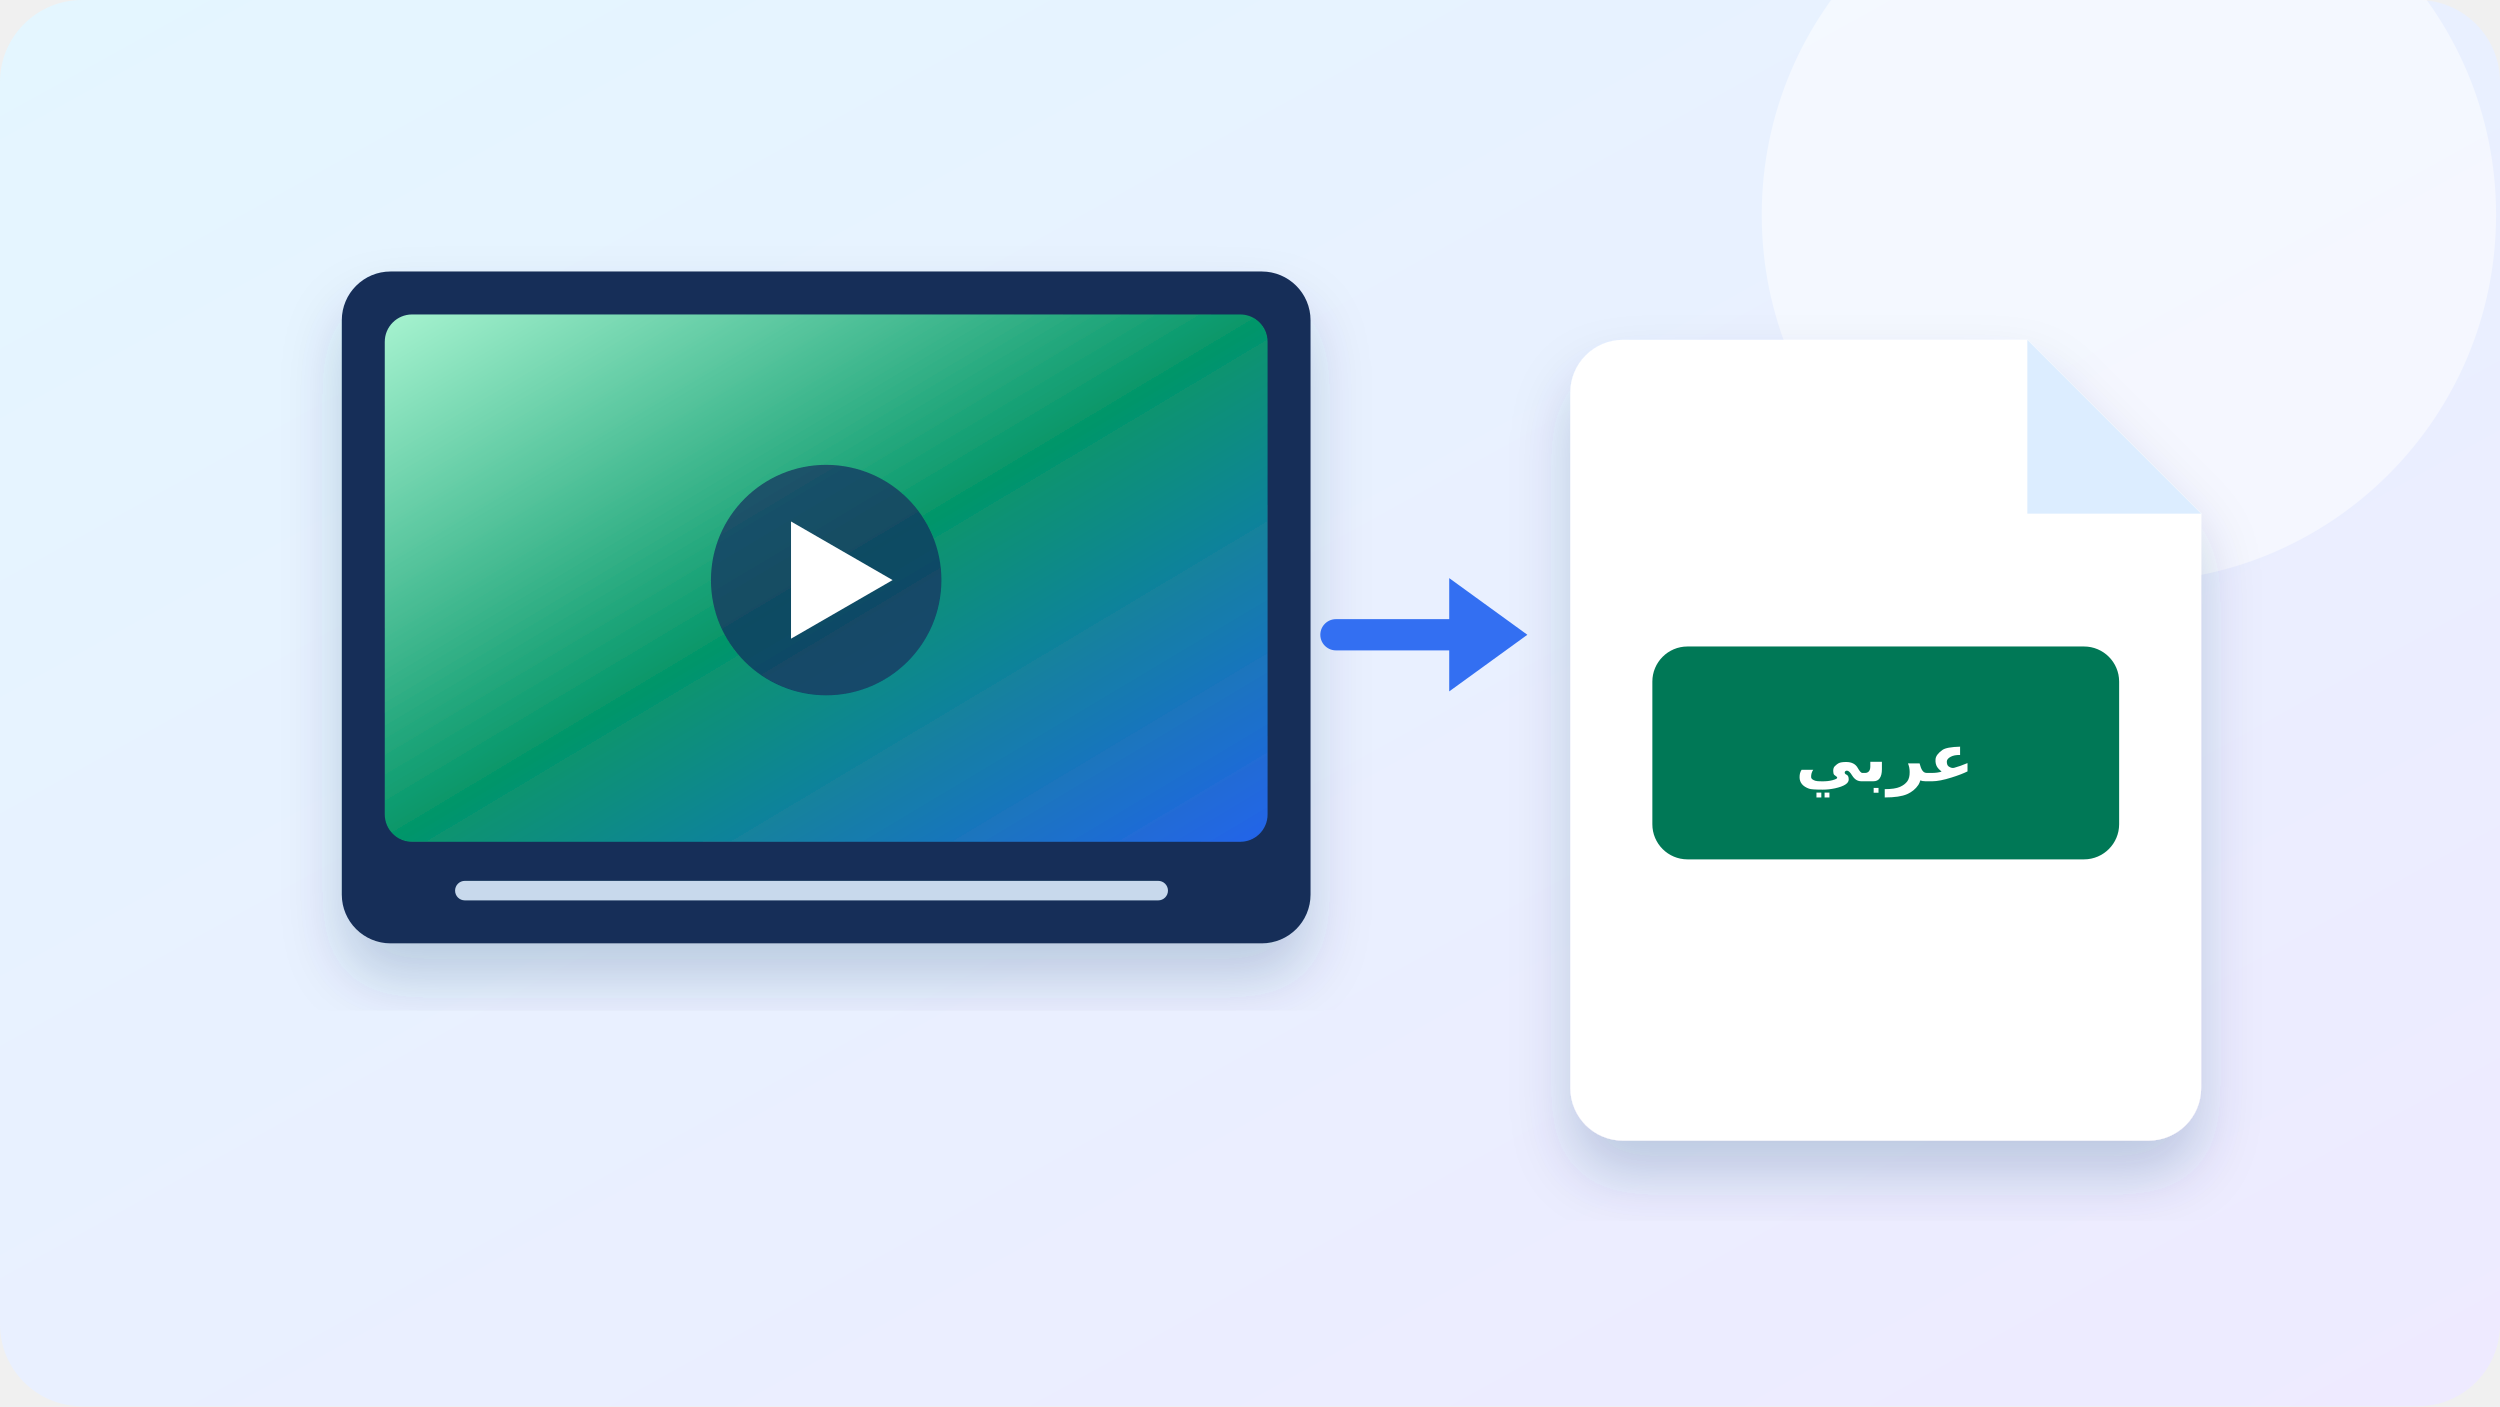
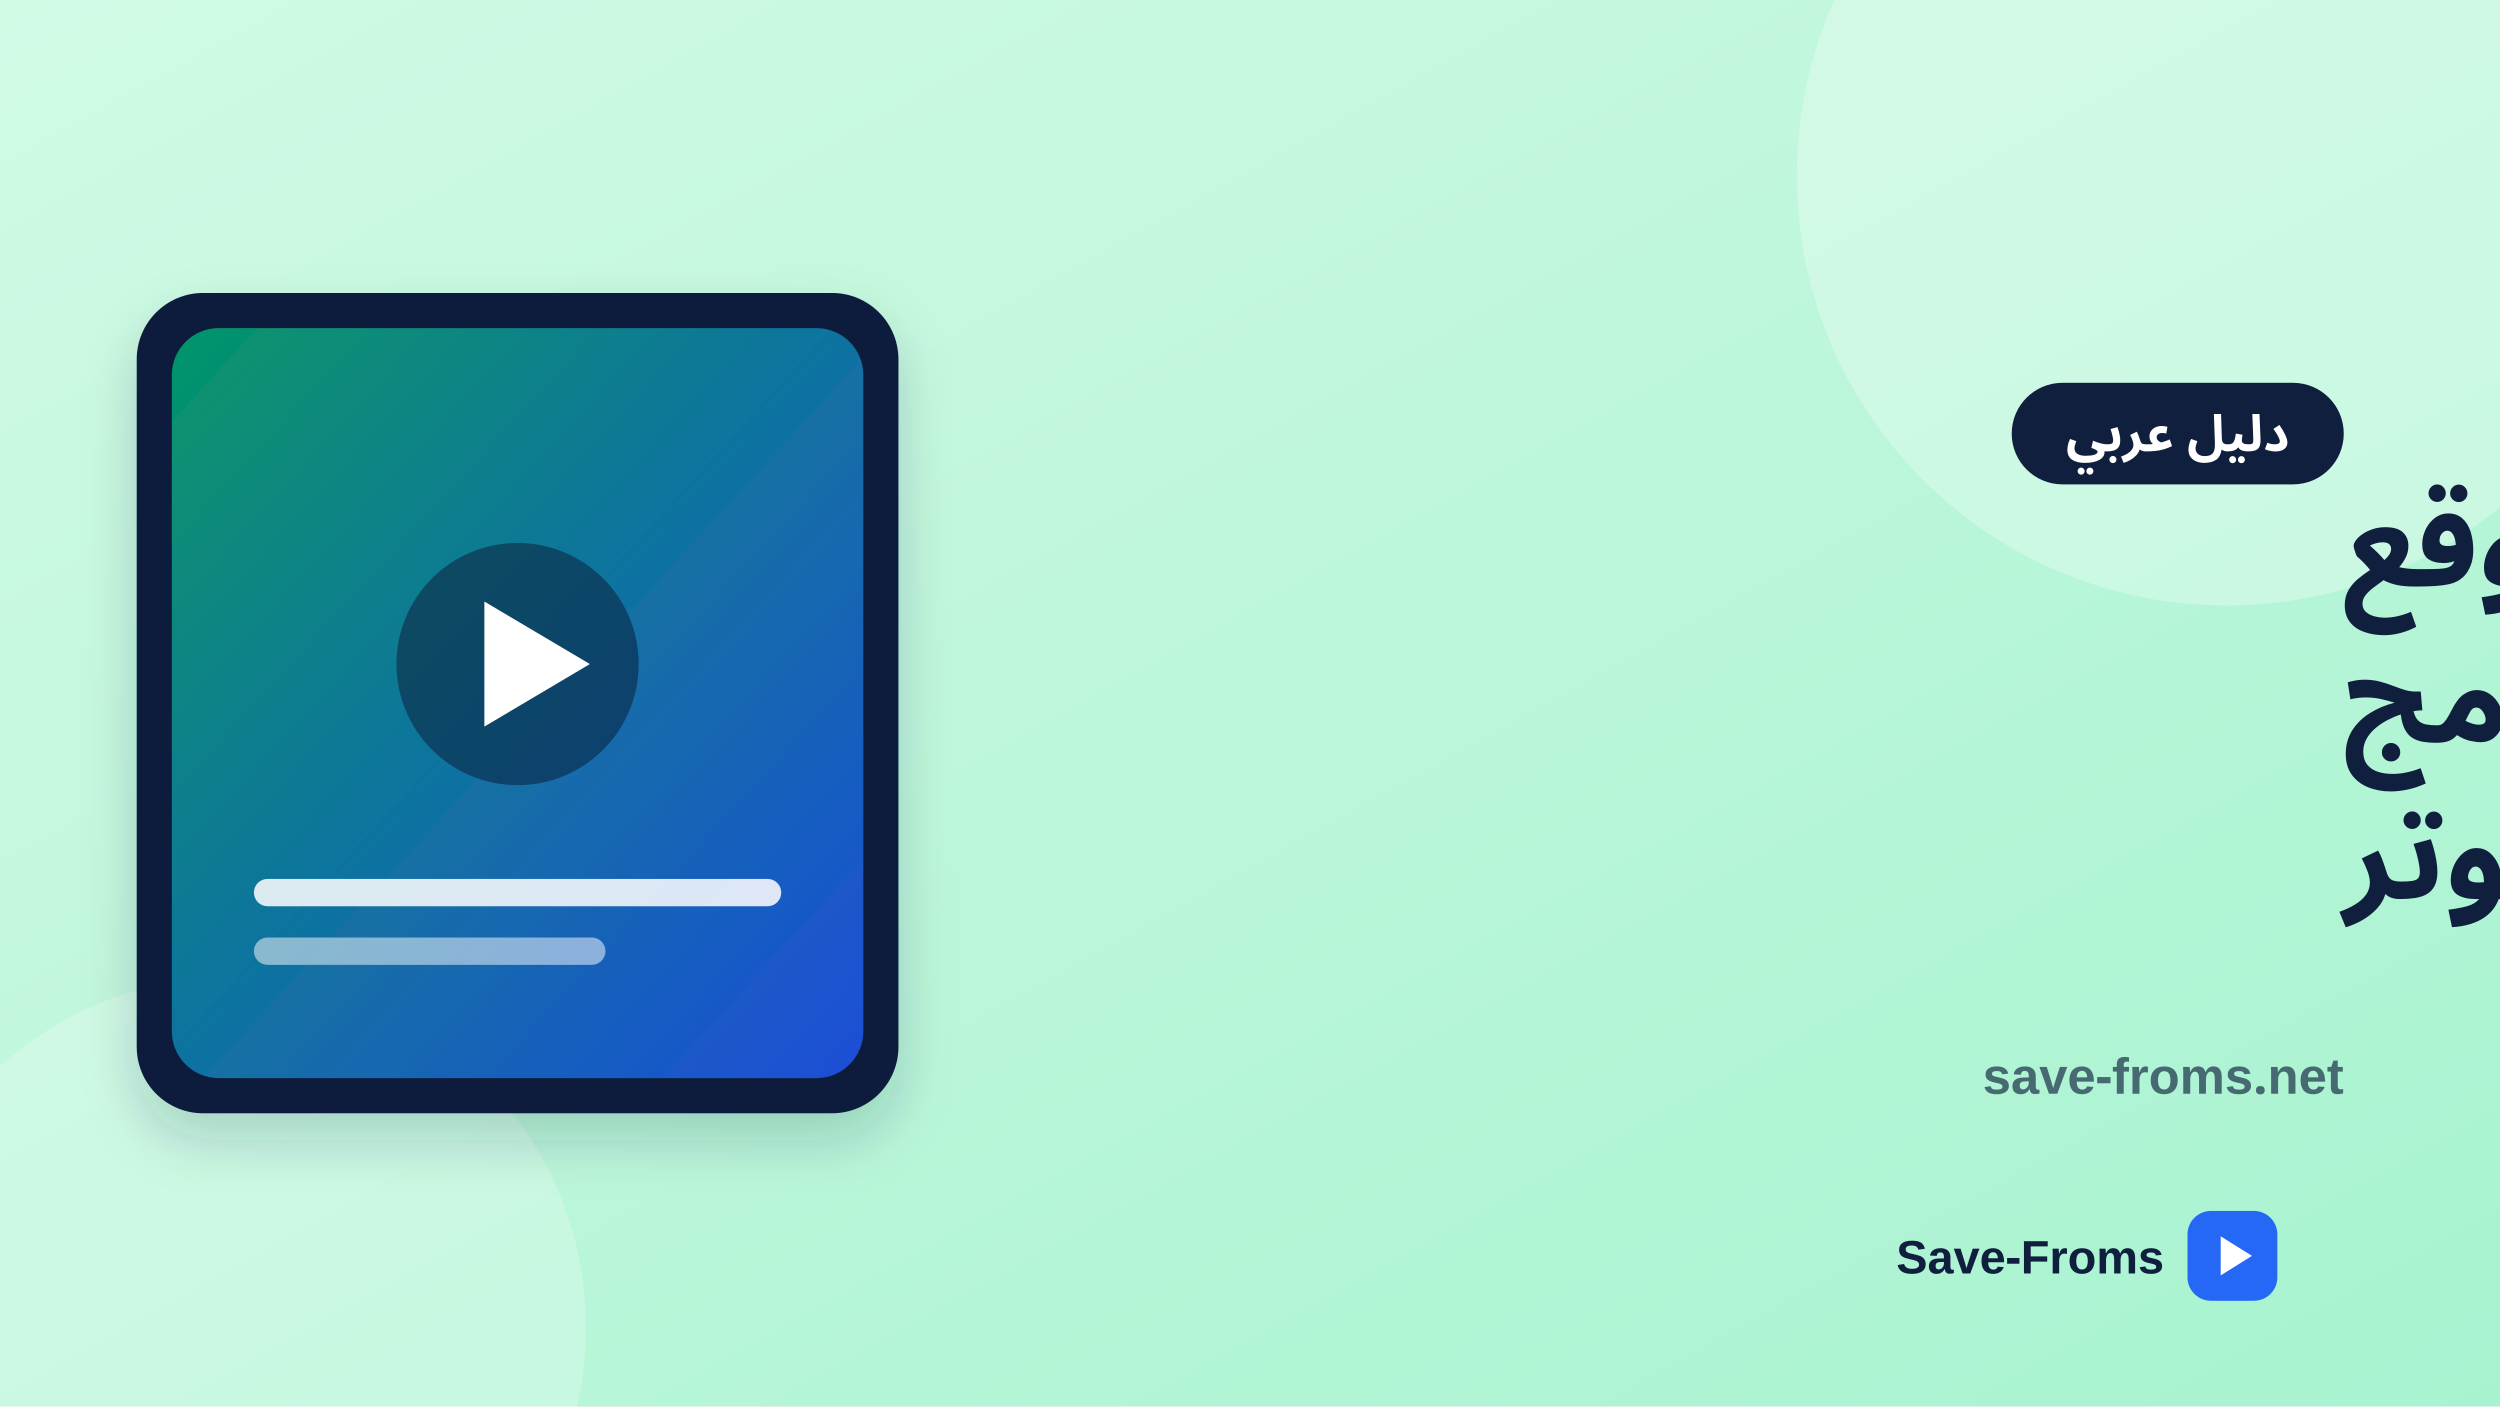
- <svg xmlns="http://www.w3.org/2000/svg" viewBox="0 0 1280 720">
+ <svg xmlns="http://www.w3.org/2000/svg" viewBox="0 0 1280 720" width="1280" height="720">
  <defs>
-     <linearGradient id="a" x1="0" x2="1" y1="0" y2="1">
-       <stop stop-color="#e4f6ff" />
-       <stop offset="1" stop-color="#eeeaff" />
+     <linearGradient id="bg" x1="0" x2="1" y1="0" y2="1">
+       <stop stop-color="#d1fae5" />
+       <stop offset="1" stop-color="#a7f3d0" />
    </linearGradient>
-     <linearGradient id="b" x1="0" x2="1" y1="0" y2="1">
-       <stop stop-color="#a7f3d0" />
-       <stop offset=".5" stop-color="#059669" />
-       <stop offset="1" stop-color="#2563eb" />
+     <linearGradient id="card" x1="0" x2="1" y1="0" y2="1">
+       <stop stop-color="#059669" />
+       <stop offset="1" stop-color="#1d4ed8" />
    </linearGradient>
-     <filter id="s">
-       <feDropShadow dx="0" dy="18" stdDeviation="15" flood-color="#13376b" flood-opacity=".2" />
+     <filter id="sh">
+       <feDropShadow dx="0" dy="14" stdDeviation="14" flood-color="#0f1f3d" flood-opacity=".18" />
    </filter>
  </defs>
-   <rect width="1280" height="720" rx="42" fill="url(#a)" />
-   <circle cx="1090" cy="110" r="188" fill="#fff" opacity=".5" />
-   <g filter="url(#s)">
-     <rect x="175" y="139" width="496" height="344" rx="25" fill="#142f58" />
-     <rect x="197" y="161" width="452" height="270" rx="14" fill="url(#b)" />
-     <circle cx="423" cy="297" r="59" fill="#152f5f" opacity=".72" />
-     <path d="m405 267 52 30-52 30Z" fill="#fff" />
-     <rect x="233" y="451" width="365" height="10" rx="5" fill="#c8d9ec" />
+   <rect width="1280" height="720" rx="0" fill="url(#bg)" />
+   <circle cx="1140" cy="90" r="220" fill="#fff" opacity=".28" />
+   <circle cx="120" cy="680" r="180" fill="#fff" opacity=".22" />
+   <g filter="url(#sh)" transform="translate(70,150)">
+     <rect width="390" height="420" rx="34" fill="#0f1f3d" />
+     <rect x="18" y="18" width="354" height="384" rx="24" fill="url(#card)" />
+     <circle cx="195" cy="190" r="62" fill="#0f1f3d" opacity=".55" />
+     <path d="m178 158 54 32-54 32Z" fill="#fff" />
+     <rect x="60" y="300" width="270" height="14" rx="7" fill="#fff" opacity=".85" />
+     <rect x="60" y="330" width="180" height="14" rx="7" fill="#fff" opacity=".5" />
  </g>
-   <g filter="url(#s)">
-     <path d="M831 174h207l89 89v294a27 27 0 0 1-27 27H831a27 27 0 0 1-27-27V201a27 27 0 0 1 27-27Z" fill="#fff" />
-     <path d="M1038 174v89h89" fill="#dcedff" />
-     <rect x="846" y="331" width="239" height="109" rx="18" fill="#047857" />
-     <text x="965" y="400" text-anchor="middle" fill="#fff" font-family="Arial" font-size="34" font-weight="700">عربي</text>
+   <rect x="1030" y="196" width="170" height="52" rx="26" fill="#0f1f3d" />
+   <text x="1115" y="231" text-anchor="middle" fill="#fff" font-family="'Noto Sans Arabic','Segoe UI',Tahoma,Arial,sans-serif" font-size="26" font-weight="800">دليل عربي</text>
+   <text x="1200" y="300" text-anchor="end" direction="rtl" fill="#0f1f3d" font-family="'Noto Sans Arabic','Segoe UI',Tahoma,Arial,sans-serif" font-size="64" font-weight="800">تحميل فيديو من أي موقع</text>
+   <text x="1200" y="380" text-anchor="end" direction="rtl" fill="#0f1f3d" font-family="'Noto Sans Arabic','Segoe UI',Tahoma,Arial,sans-serif" font-size="64" font-weight="800">بدون برامج</text>
+   <text x="1200" y="460" text-anchor="end" direction="rtl" fill="#0f1f3d" font-family="'Noto Sans Arabic','Segoe UI',Tahoma,Arial,sans-serif" font-size="64" font-weight="800">الجوال والآيفون والكمبيوتر</text>
+   <text x="1200" y="560" text-anchor="end" fill="#0f1f3d" opacity=".65" font-family="'Noto Sans Arabic','Segoe UI',Tahoma,Arial,sans-serif" font-size="26" font-weight="600">save-froms.net</text>
+   <g transform="translate(1120,620)">
+     <rect width="46" height="46" rx="12" fill="#2668f6" />
+     <path d="m17 13 16 10-16 10Z" fill="#fff" />
+     <text x="-12" y="32" text-anchor="end" fill="#0f1f3d" font-family="'Noto Sans Arabic','Segoe UI',Tahoma,Arial,sans-serif" font-size="24" font-weight="800">Save-Froms</text>
  </g>
-   <path d="M684 325h83" stroke="#336ff2" stroke-width="16" stroke-linecap="round" />
-   <path d="m742 296 40 29-40 29Z" fill="#336ff2" />
</svg>
